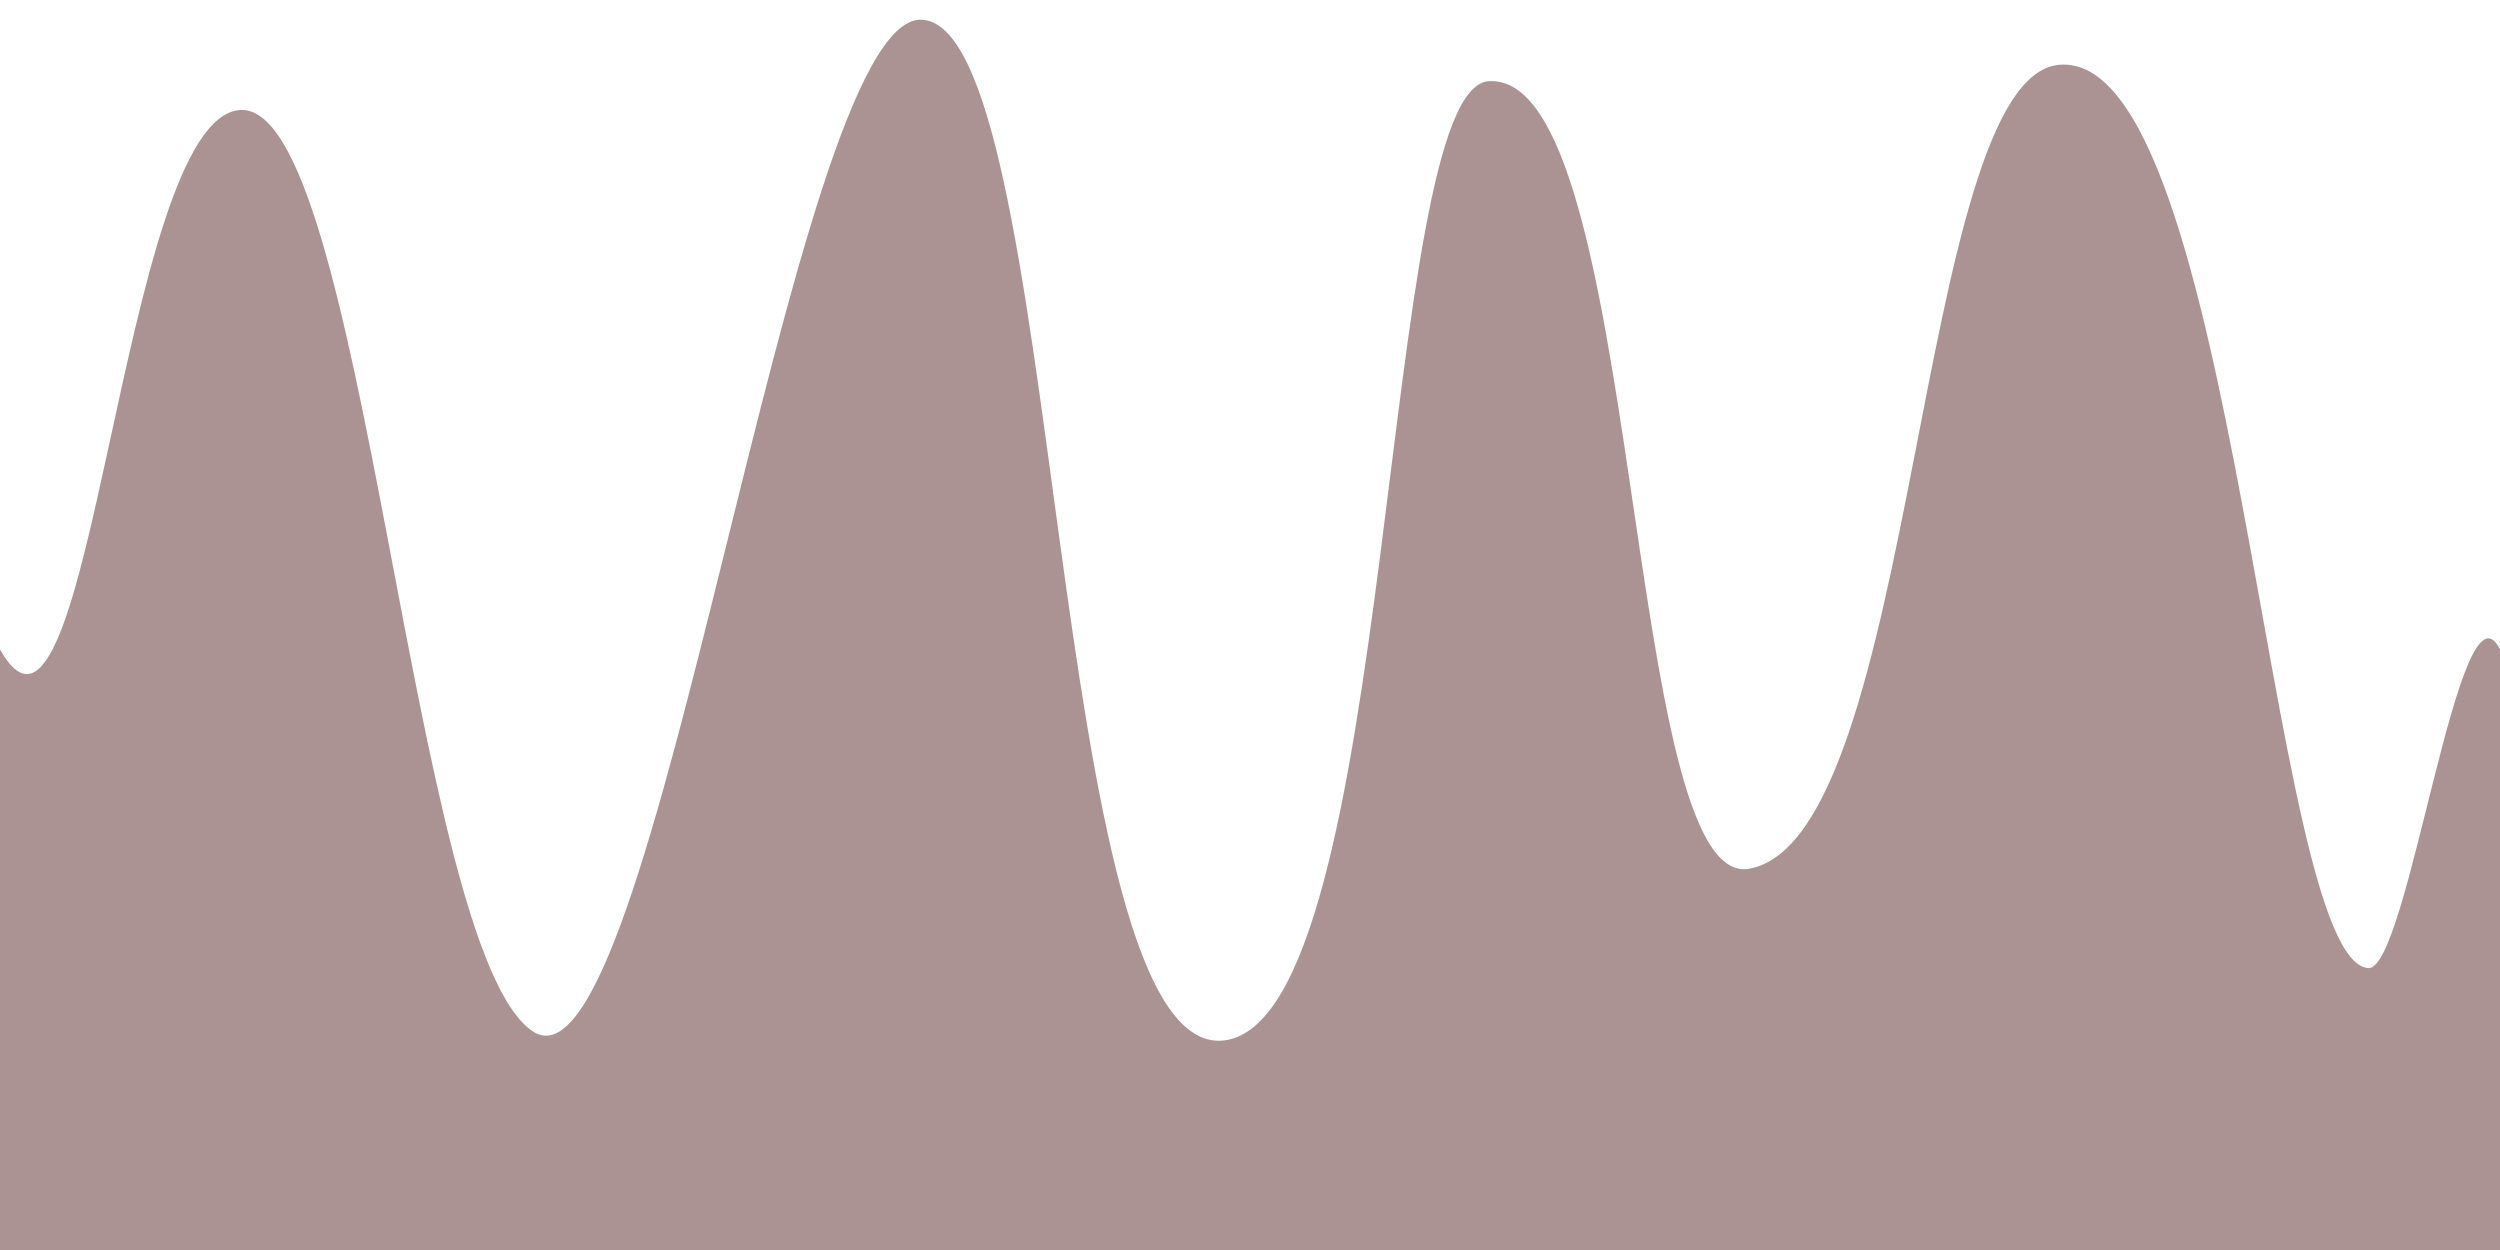
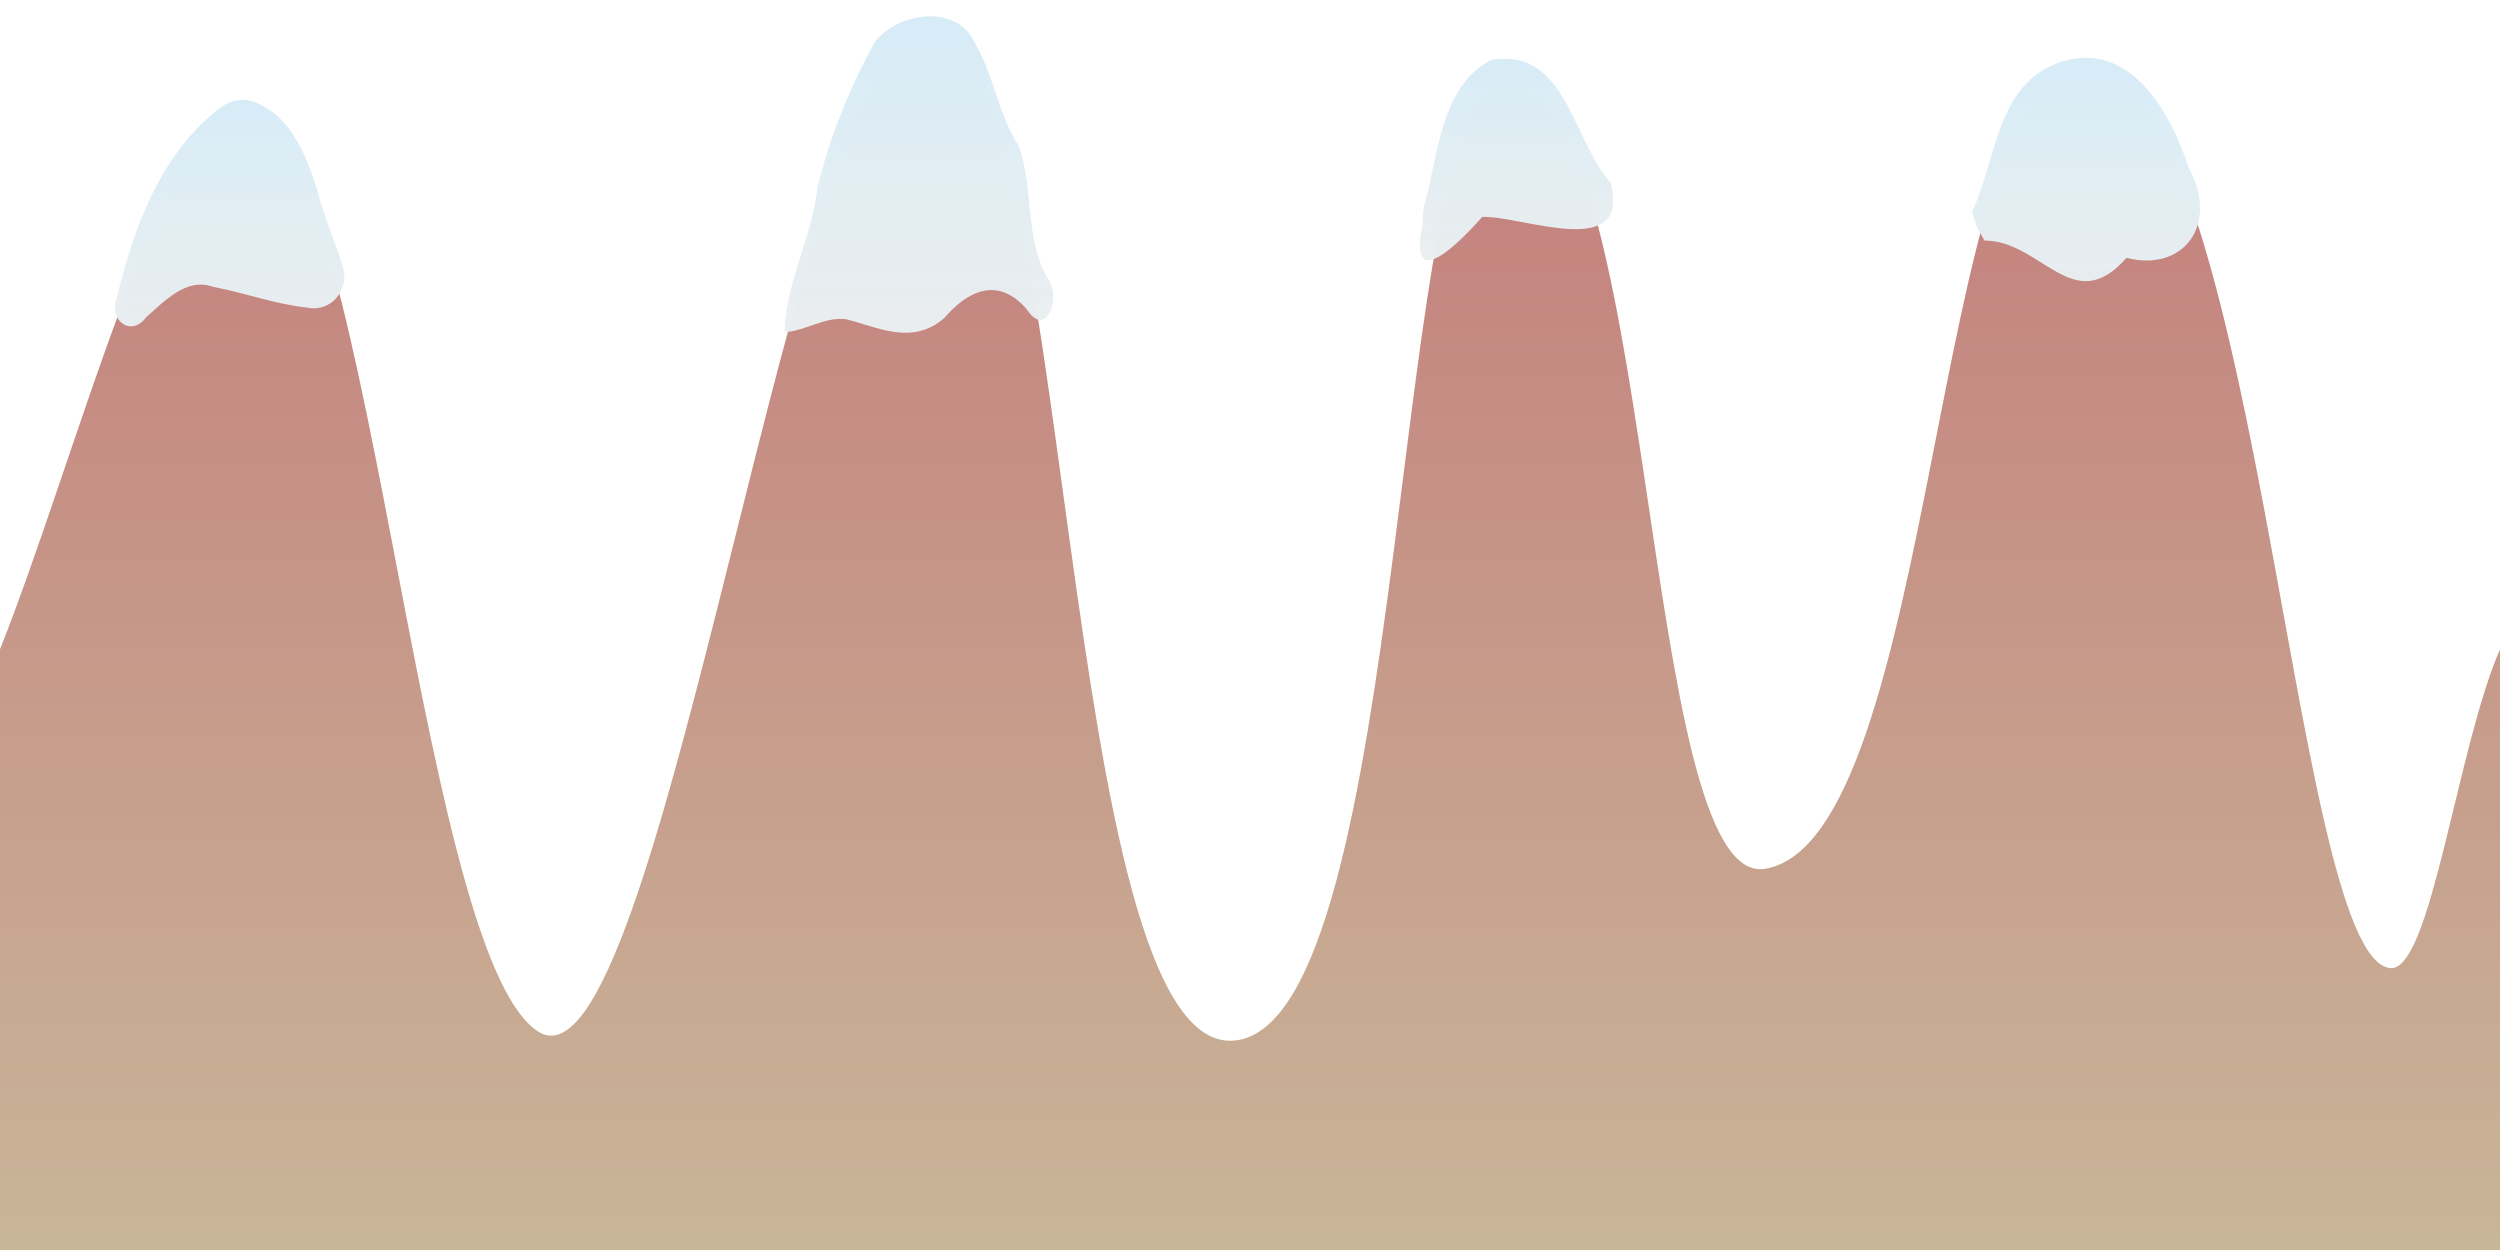
- <svg xmlns="http://www.w3.org/2000/svg" width="1280" height="640" viewBox="0 0 338.667 169.334" version="1.1" id="svg8">
-   <defs id="defs2" />
+ <svg xmlns="http://www.w3.org/2000/svg" xmlns:xlink="http://www.w3.org/1999/xlink" width="1280" height="640" viewBox="0 0 338.667 169.334" version="1.1" id="svg8">
+   <defs id="defs2">
+     <linearGradient id="linearGradient3137">
+       <stop style="stop-color:#d8ecf7;stop-opacity:1" offset="0" id="stop3133" />
+       <stop style="stop-color:#ecefef;stop-opacity:0.984" offset="1" id="stop3135" />
+     </linearGradient>
+     <linearGradient id="linearGradient1861">
+       <stop style="stop-color:#c47b7b;stop-opacity:1" offset="0" id="stop1857" />
+       <stop style="stop-color:#c9b899;stop-opacity:1" offset="1" id="stop1859" />
+     </linearGradient>
+     <linearGradient xlink:href="#linearGradient1861" id="linearGradient1863" x1="160.896" y1="131.613" x2="160.896" y2="304.484" gradientUnits="userSpaceOnUse" />
+     <linearGradient xlink:href="#linearGradient3137" id="linearGradient3139" x1="32.553" y1="142.465" x2="32.553" y2="175.766" gradientUnits="userSpaceOnUse" />
+     <linearGradient xlink:href="#linearGradient3137" id="linearGradient3147" x1="124.975" y1="133.11" x2="124.975" y2="175.018" gradientUnits="userSpaceOnUse" />
+     <linearGradient xlink:href="#linearGradient3137" id="linearGradient3155" x1="204.675" y1="135.729" x2="204.675" y2="164.915" gradientUnits="userSpaceOnUse" />
+     <linearGradient xlink:href="#linearGradient3137" id="linearGradient3163" x1="282.504" y1="137.6" x2="282.504" y2="170.902" gradientUnits="userSpaceOnUse" />
+   </defs>
  <g id="layer1" transform="translate(0,-127.6664)">
-     <path style="fill:#ac9393;stroke:none;stroke-width:0.476px;stroke-linecap:butt;stroke-linejoin:miter;stroke-opacity:1" d="m 201.687,138.664 c -15.021,0.902 -12.268,126.919 -35.802,129.94 -24.376,3.129 -21.538,-138.267 -41.188,-138.267 -17.712,0 -35.898,148.056 -52.524,137.043 C 55.547,256.368 49.501,141.349 32.497,142.572 16.247,143.742 12.406,237.613 -2e-4,215.65 v 81.403 H 338.667 V 215.65 c -5.527,-11.2 -12.419,43.6 -17.855,43.165 -13.62,-1.09 -17.76,-124.808 -41.944,-122.361 -19.512,1.974 -18.927,104.877 -41.943,108.901 -17.17,3.002 -14.264,-107.951 -35.238,-106.691 z" id="path819" />
+     <path style="fill:url(#linearGradient1863);stroke:none;stroke-width:0.478px;stroke-linecap:butt;stroke-linejoin:miter;stroke-opacity:1;fill-opacity:1" d="m 125.871,130.337 c -17.878,0 -36.236,148.055 -53.019,137.043 C 56.07,256.368 49.967,141.348 32.803,142.572 c -10.696,0.763 -22.449,47.036 -32.805,73.056 v 81.425 H 338.673 l 0.005,-81.425 c -5.766,13.028 -9.361,43.622 -14.848,43.187 -13.748,-1.09 -17.927,-124.808 -42.338,-122.361 -19.696,1.974 -19.105,104.877 -42.338,108.901 -17.331,3.002 -14.398,-107.951 -35.569,-106.691 -15.162,0.902 -12.384,126.919 -36.139,129.94 -24.606,3.129 -21.741,-138.267 -41.575,-138.267 z" id="path819" />
+     <path style="fill:url(#linearGradient3139);stroke:none;stroke-width:0.265px;stroke-linecap:butt;stroke-linejoin:miter;stroke-opacity:1;fill-opacity:1" d="m 29.56,142.465 c -7.885,6.228 -11.488,16.13 -13.748,25.59 -1.18,2.909 1.948,5.403 3.981,2.581 2.49,-2.151 5.455,-5.435 9.094,-4.108 4.243,0.8 8.337,2.338 12.637,2.796 3.229,0.749 5.842,-2.315 4.95,-5.409 -1.096,-3.55 -2.632,-7.004 -3.551,-10.64 -1.491,-4.765 -3.752,-10.372 -8.989,-11.947 -1.561,-0.452 -3.156,0.146 -4.372,1.138 z" id="path1768" />
+     <path style="fill:url(#linearGradient3155);stroke:none;stroke-width:0.265px;stroke-linecap:butt;stroke-linejoin:miter;stroke-opacity:1;fill-opacity:1.0" d="m 192.701,158.18 c -2.043,9.687 5.337,1.982 8.099,-1.131 5.415,-0.181 20.246,6.116 17.373,-4.681 -5.187,-5.681 -6.008,-18.404 -16.211,-16.556 -6.896,3.55 -7.127,13.203 -9.104,19.983 l -0.106,1.183 z" id="path1819" />
+     <path style="fill:url(#linearGradient3163);stroke:none;stroke-width:0.265px;stroke-linecap:butt;stroke-linejoin:miter;stroke-opacity:1;fill-opacity:1.0" d="m 267.163,156.309 c 3.326,-7.051 3.24,-17.376 12.058,-20.27 9.368,-2.984 14.896,6.954 17.275,14.354 4.201,7.701 -0.716,14.186 -8.429,12.202 -7.222,8.263 -11.429,-2.304 -19.244,-2.345 l -1.049,-1.884 -0.612,-2.057 z" id="path1821" />
+     <path style="fill:url(#linearGradient3147);fill-opacity:1;stroke:none;stroke-width:0.274px;stroke-linecap:butt;stroke-linejoin:miter;stroke-opacity:1" d="m 106.266,172.677 c 0.195,-6.885 3.803,-12.974 4.499,-19.769 1.907,-7.386 4.162,-12.945 7.736,-19.555 3.285,-4.166 11.066,-5.061 13.419,-0.098 2.682,4.414 3.296,9.893 6.105,14.234 2.026,5.786 0.784,12.465 3.89,17.896 1.957,2.465 -0.136,8.308 -2.811,4.189 -4.041,-4.672 -8.182,-2.321 -11.179,1.167 -4.369,3.81 -9.132,1.193 -13.297,0.172 -2.949,-0.366 -5.483,1.577 -8.361,1.764 z" id="path1846" />
  </g>
</svg>
